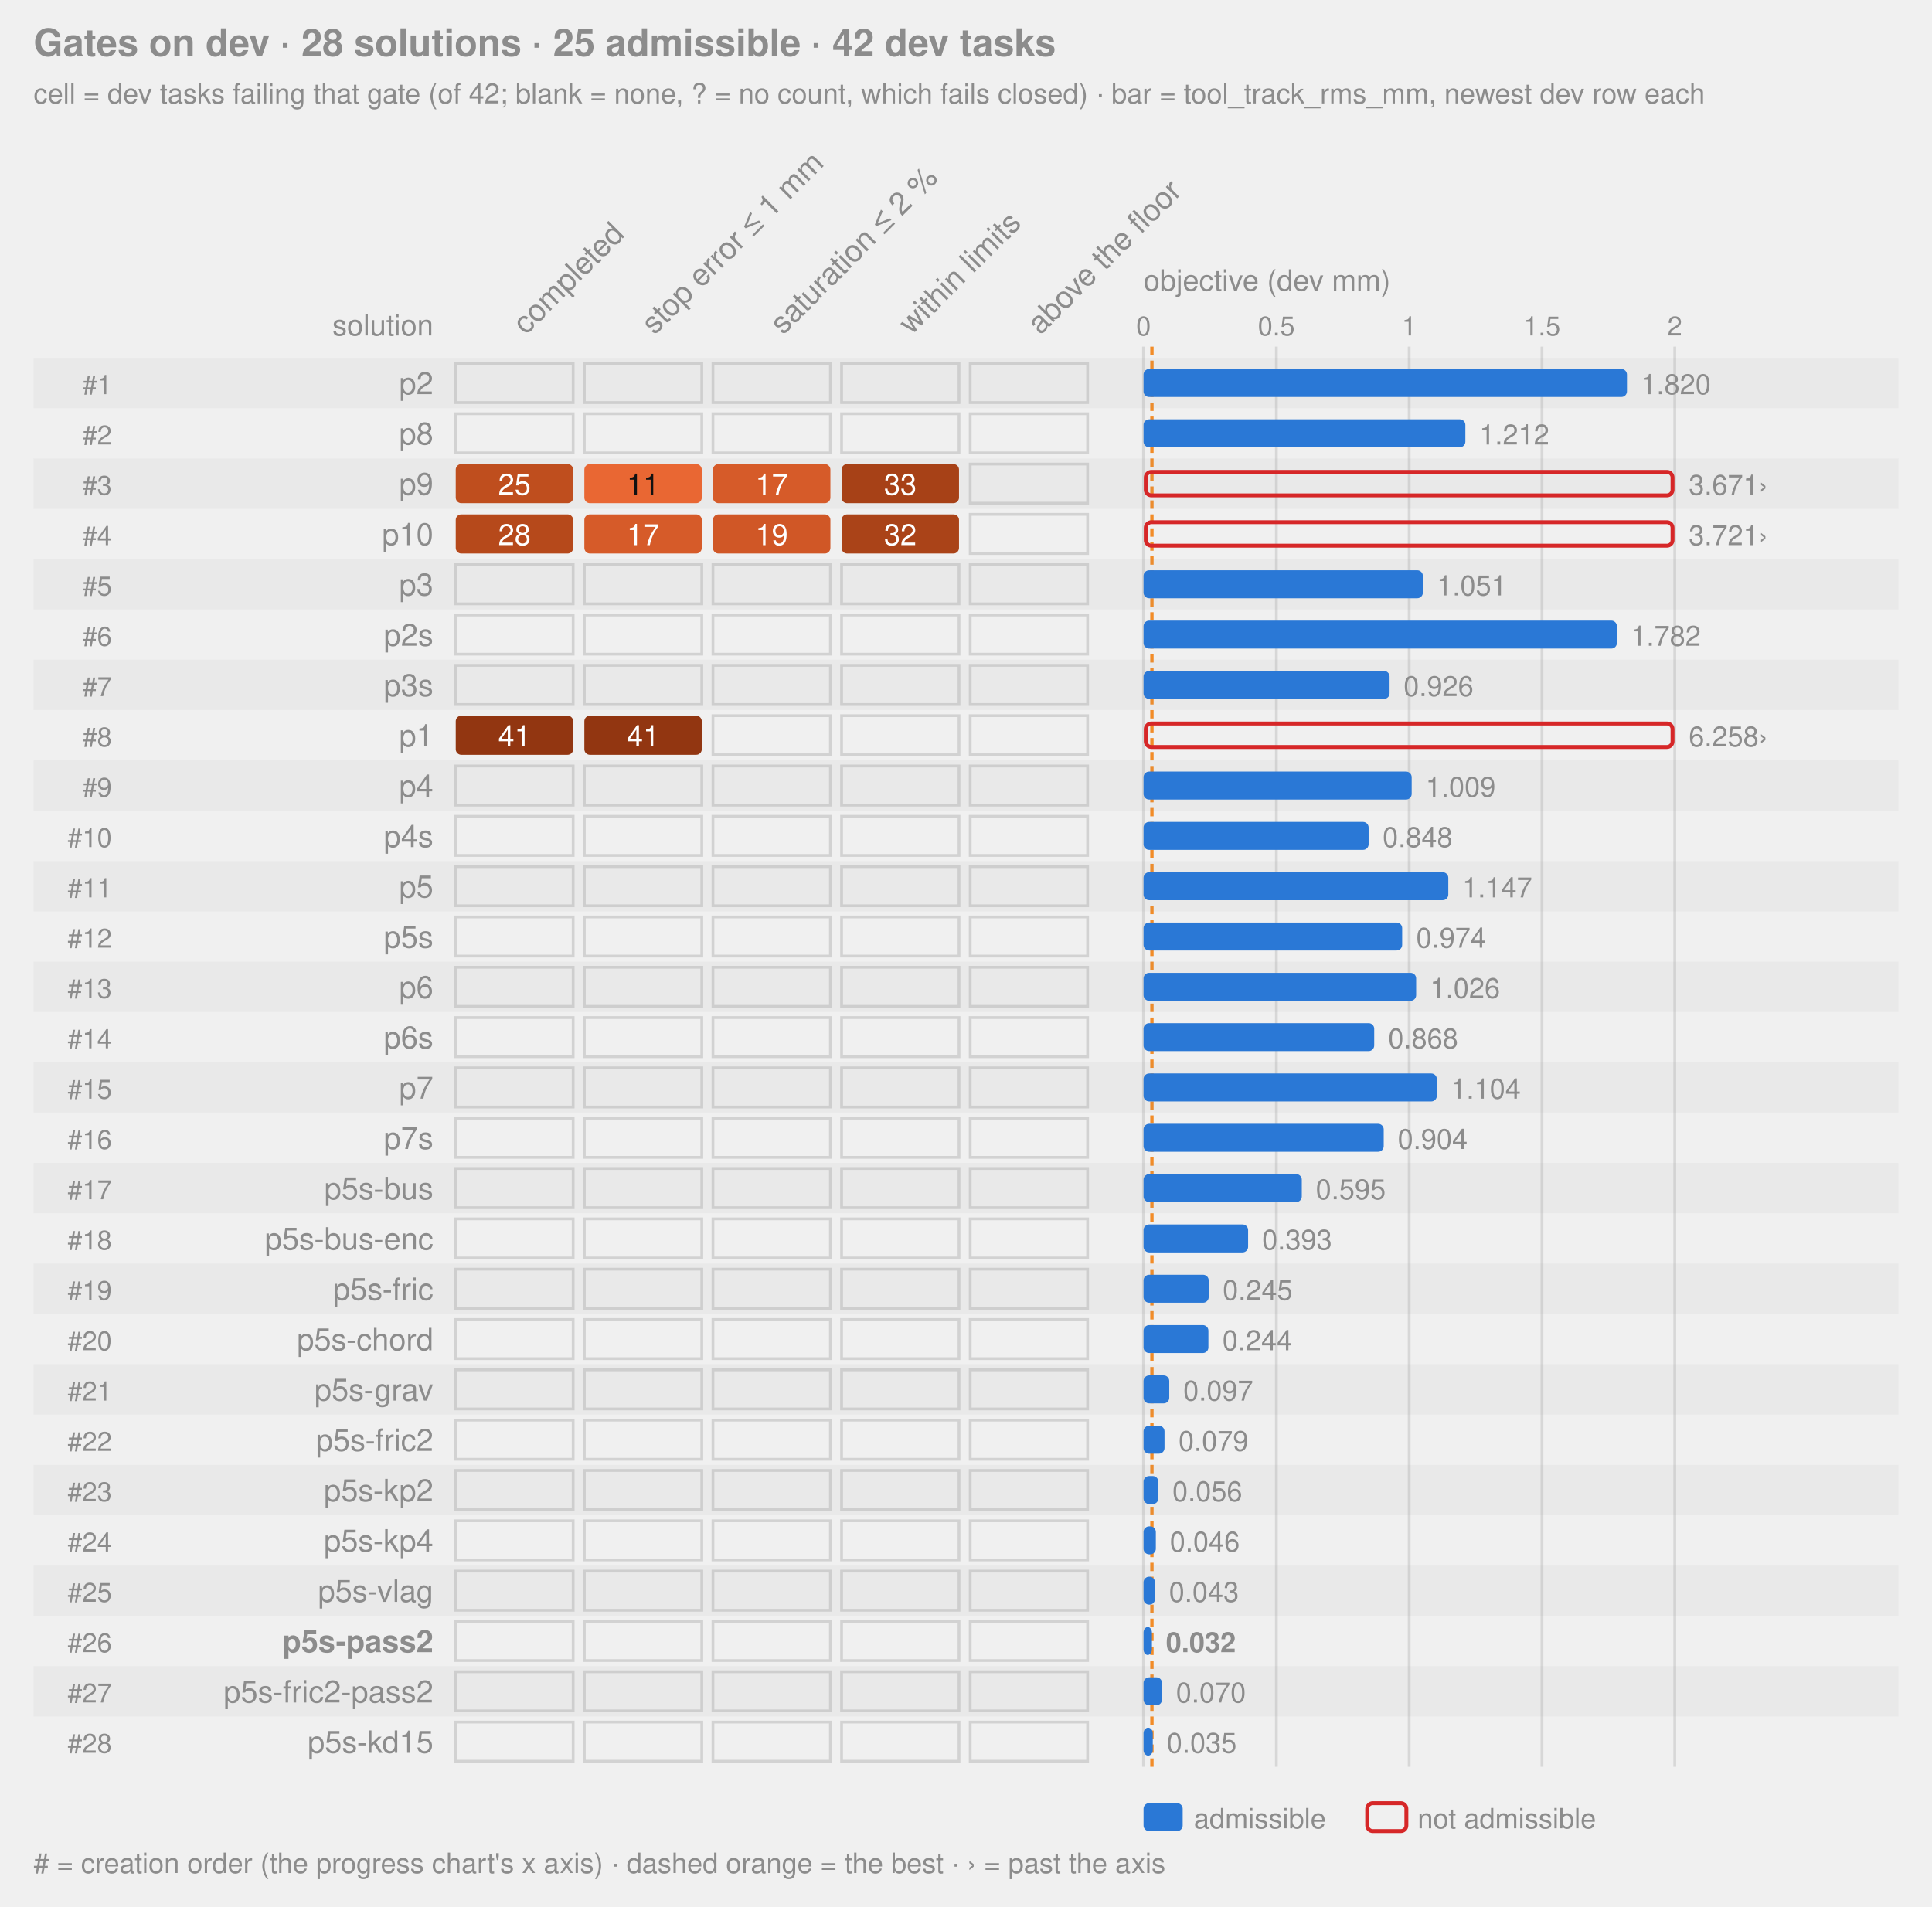
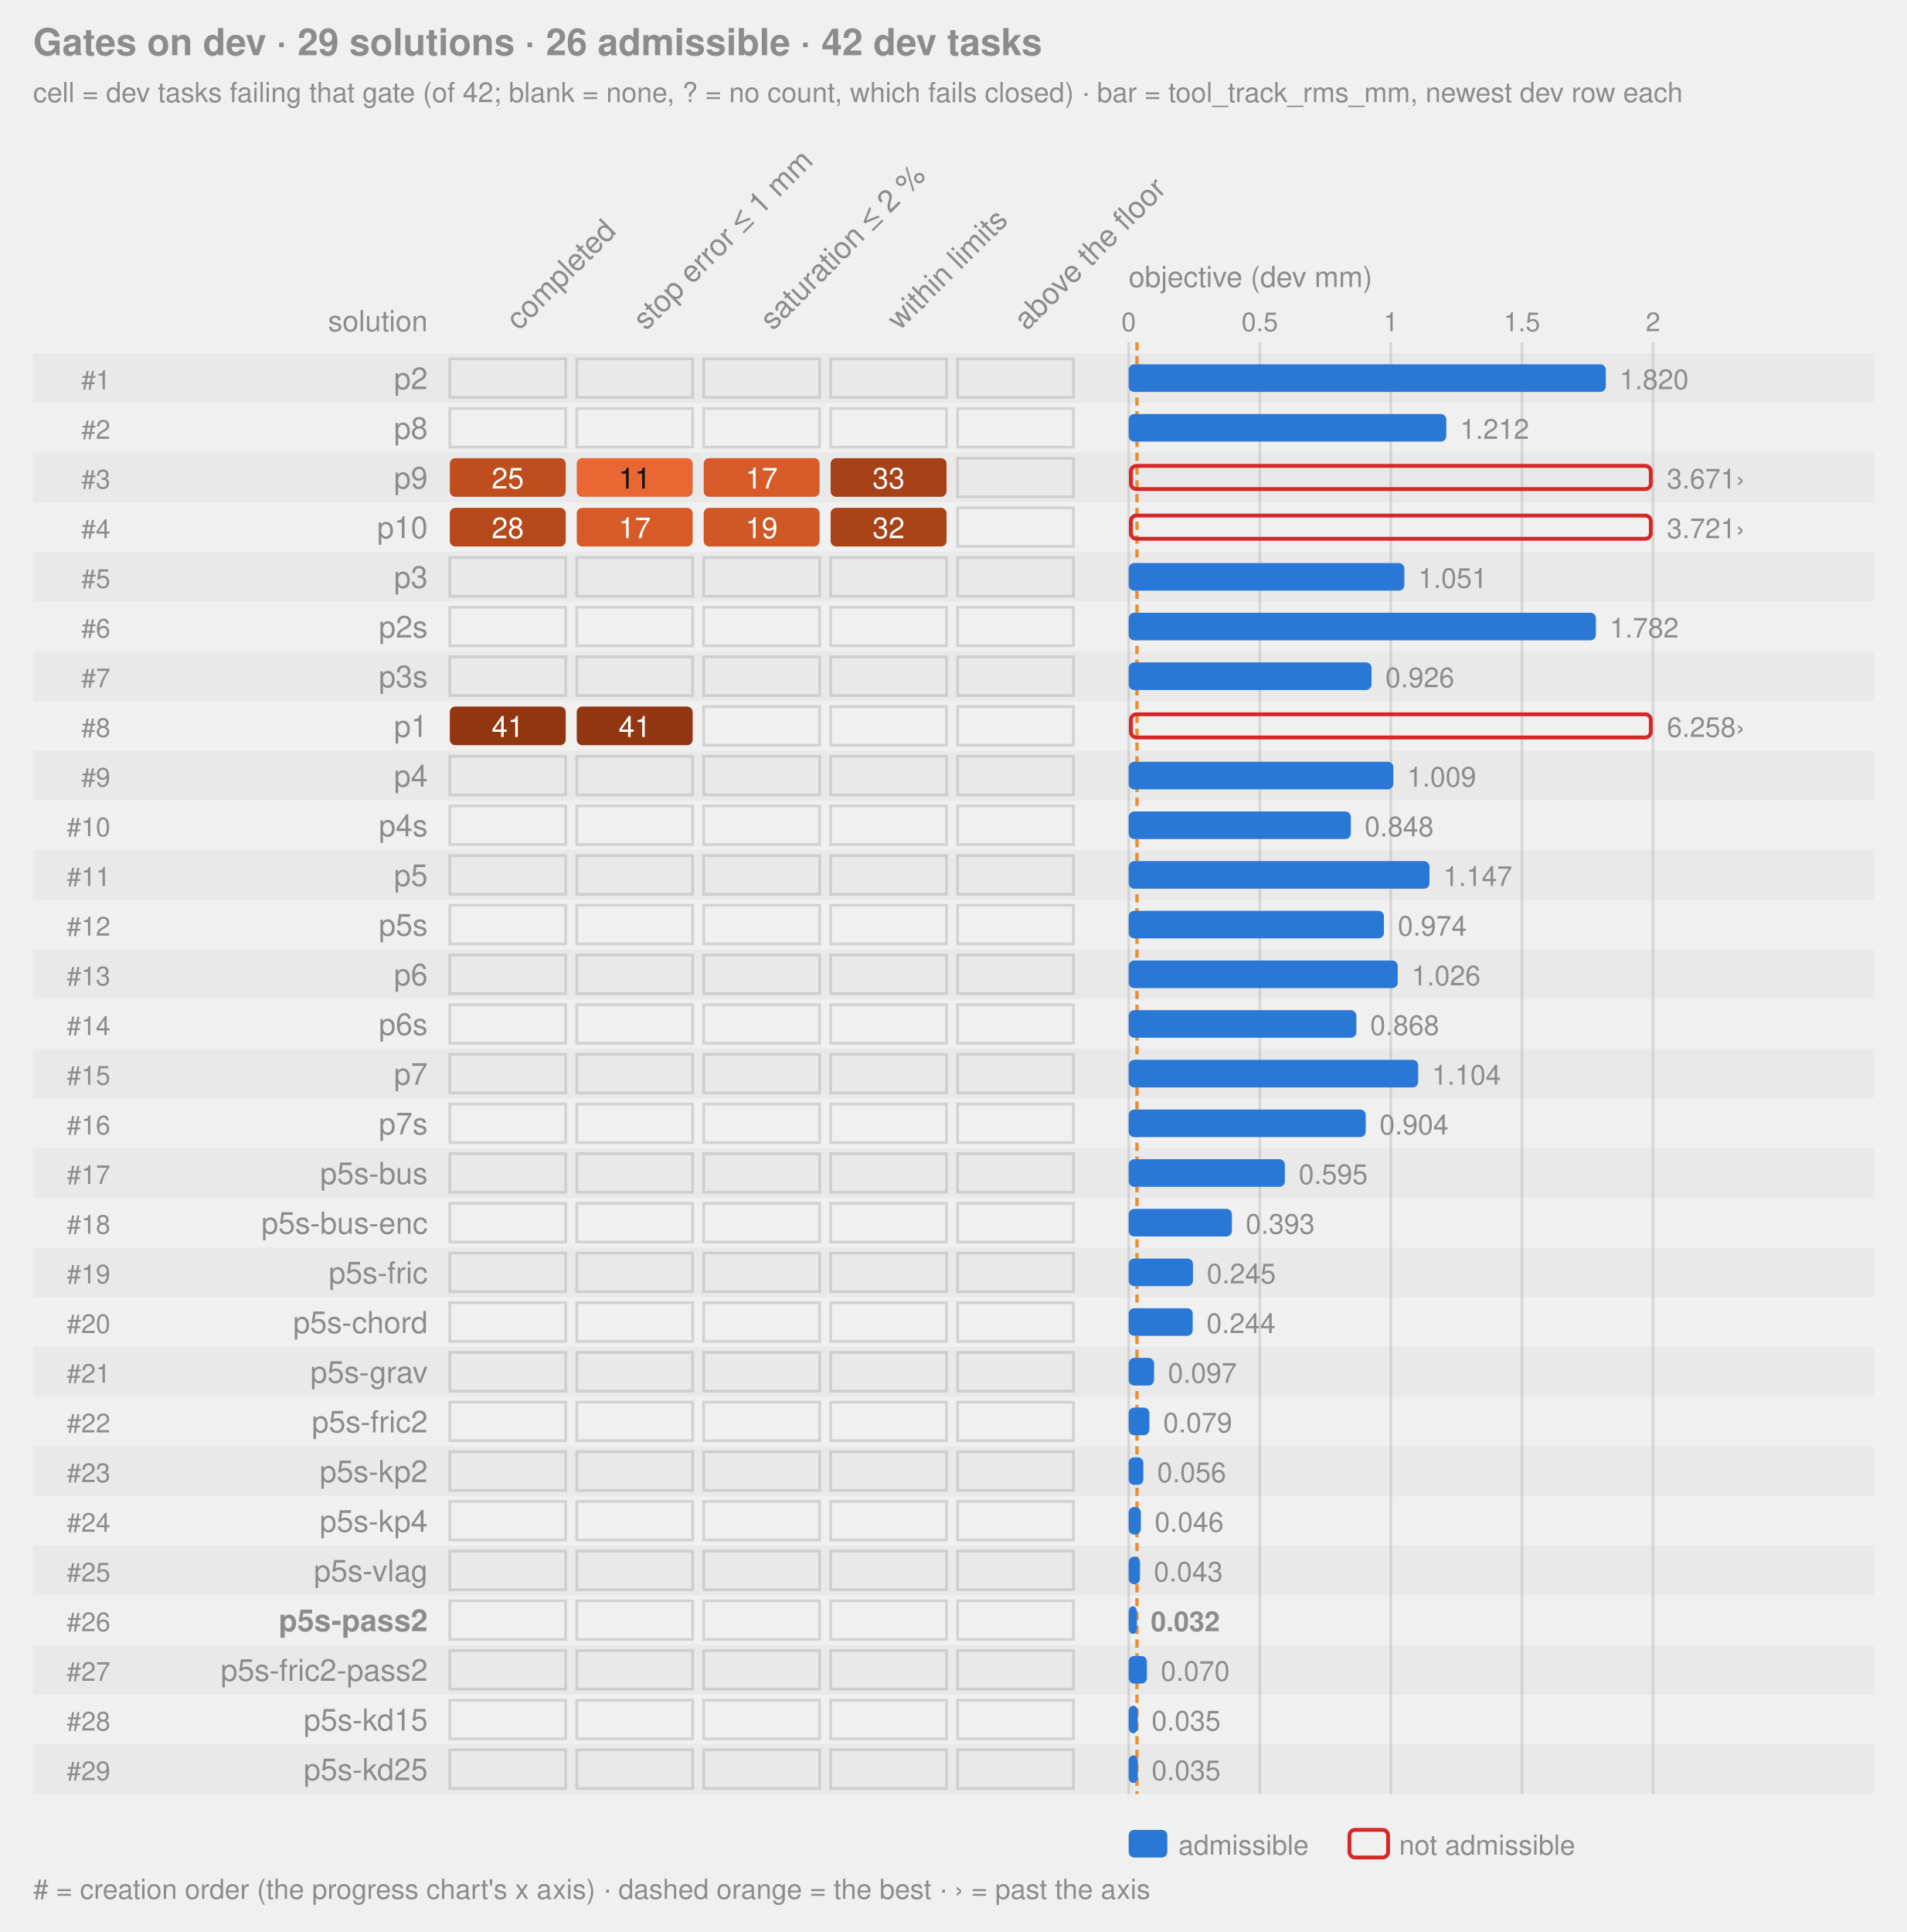
- <svg xmlns="http://www.w3.org/2000/svg" width="691" height="682" viewBox="0 0 691 682" font-family="system-ui, -apple-system, 'Segoe UI', Helvetica, Arial, sans-serif" font-size="11" fill="#8c8c8c" role="img" aria-label="Gates on dev · 28 solutions · 25 admissible · 42 dev tasks">
-   <text x="12.0" y="20.0" font-size="13.5" font-weight="600">Gates on dev · 28 solutions · 25 admissible · 42 dev tasks</text>
+ <svg xmlns="http://www.w3.org/2000/svg" width="691" height="700" viewBox="0 0 691 700" font-family="system-ui, -apple-system, 'Segoe UI', Helvetica, Arial, sans-serif" font-size="11" fill="#8c8c8c" role="img" aria-label="Gates on dev · 29 solutions · 26 admissible · 42 dev tasks">
+   <text x="12.0" y="20.0" font-size="13.5" font-weight="600">Gates on dev · 29 solutions · 26 admissible · 42 dev tasks</text>
  <text x="12.0" y="37.0" font-size="10">cell = dev tasks failing that gate (of 42; blank = none, ? = no count, which fails closed) · bar = tool_track_rms_mm, newest dev row each</text>
  <g transform="translate(188.0 120.0) rotate(-45)">
    <text x="0" y="0">completed</text>
  </g>
  <g transform="translate(234.0 120.0) rotate(-45)">
    <text x="0" y="0">stop error ≤ 1 mm</text>
  </g>
  <g transform="translate(280.0 120.0) rotate(-45)">
    <text x="0" y="0">saturation ≤ 2 %</text>
  </g>
  <g transform="translate(326.0 120.0) rotate(-45)">
    <text x="0" y="0">within limits</text>
  </g>
  <g transform="translate(372.0 120.0) rotate(-45)">
    <text x="0" y="0">above the floor</text>
  </g>
  <text x="155.0" y="120.0" font-size="10.5" text-anchor="end">solution</text>
  <text x="409.0" y="104.0" font-size="10.5">objective (dev mm)</text>
-   <line x1="409.0" x2="409.0" y1="124.0" y2="632.0" stroke="#8c8c8c" stroke-opacity="0.25" />
+   <line x1="409.0" x2="409.0" y1="124.0" y2="650.0" stroke="#8c8c8c" stroke-opacity="0.25" />
  <text x="409.0" y="120.0" font-size="9.5" text-anchor="middle">0</text>
-   <line x1="456.5" x2="456.5" y1="124.0" y2="632.0" stroke="#8c8c8c" stroke-opacity="0.25" />
+   <line x1="456.5" x2="456.5" y1="124.0" y2="650.0" stroke="#8c8c8c" stroke-opacity="0.25" />
  <text x="456.5" y="120.0" font-size="9.5" text-anchor="middle">0.5</text>
-   <line x1="504.0" x2="504.0" y1="124.0" y2="632.0" stroke="#8c8c8c" stroke-opacity="0.25" />
+   <line x1="504.0" x2="504.0" y1="124.0" y2="650.0" stroke="#8c8c8c" stroke-opacity="0.25" />
  <text x="504.0" y="120.0" font-size="9.5" text-anchor="middle">1</text>
-   <line x1="551.5" x2="551.5" y1="124.0" y2="632.0" stroke="#8c8c8c" stroke-opacity="0.25" />
+   <line x1="551.5" x2="551.5" y1="124.0" y2="650.0" stroke="#8c8c8c" stroke-opacity="0.25" />
  <text x="551.5" y="120.0" font-size="9.5" text-anchor="middle">1.5</text>
-   <line x1="599.0" x2="599.0" y1="124.0" y2="632.0" stroke="#8c8c8c" stroke-opacity="0.25" />
+   <line x1="599.0" x2="599.0" y1="124.0" y2="650.0" stroke="#8c8c8c" stroke-opacity="0.25" />
  <text x="599.0" y="120.0" font-size="9.5" text-anchor="middle">2</text>
-   <line x1="412.0" x2="412.0" y1="124.0" y2="632.0" stroke="#f28c28" stroke-width="1.2" stroke-dasharray="3 2" />
+   <line x1="412.0" x2="412.0" y1="124.0" y2="650.0" stroke="#f28c28" stroke-width="1.2" stroke-dasharray="3 2" />
  <rect x="12.0" y="128" width="667" height="18" fill="#8c8c8c" fill-opacity="0.07" />
  <text x="40.0" y="141.0" font-size="9.5" text-anchor="end">#1</text>
  <text x="155.0" y="141.0" text-anchor="end">p2</text>
  <rect x="409" y="132" width="172.9" height="10" rx="2" fill="#2a78d6" />
  <text x="586.9" y="141.0" font-size="10">1.820</text>
  <text x="40.0" y="159.0" font-size="9.5" text-anchor="end">#2</text>
  <text x="155.0" y="159.0" text-anchor="end">p8</text>
  <rect x="409" y="150" width="115.1" height="10" rx="2" fill="#2a78d6" />
  <text x="529.1" y="159.0" font-size="10">1.212</text>
  <rect x="12.0" y="164" width="667" height="18" fill="#8c8c8c" fill-opacity="0.07" />
  <text x="40.0" y="177.0" font-size="9.5" text-anchor="end">#3</text>
  <text x="155.0" y="177.0" text-anchor="end">p9</text>
  <g>
    <rect x="163" y="166" width="42" height="14" rx="2" fill="#bf4e1e" />
    <text x="184.0" y="177.0" fill="#ffffff" font-size="10.5" text-anchor="middle">25</text>
  </g>
  <g>
    <rect x="209" y="166" width="42" height="14" rx="2" fill="#e96733" />
    <text x="230.0" y="177.0" fill="#111111" font-size="10.5" text-anchor="middle">11</text>
  </g>
  <g>
    <rect x="255" y="166" width="42" height="14" rx="2" fill="#d65b29" />
    <text x="276.0" y="177.0" fill="#ffffff" font-size="10.5" text-anchor="middle">17</text>
  </g>
  <g>
    <rect x="301" y="166" width="42" height="14" rx="2" fill="#a74117" />
    <text x="322.0" y="177.0" fill="#ffffff" font-size="10.5" text-anchor="middle">33</text>
  </g>
  <rect x="409.8" y="168.8" width="188.4" height="8.4" rx="2" fill="none" stroke="#d62728" stroke-width="1.4" />
  <text x="604.0" y="177.0" font-size="10">3.671›</text>
  <text x="40.0" y="195.0" font-size="9.5" text-anchor="end">#4</text>
  <text x="155.0" y="195.0" text-anchor="end">p10</text>
  <g>
    <rect x="163" y="184" width="42" height="14" rx="2" fill="#b6491b" />
    <text x="184.0" y="195.0" fill="#ffffff" font-size="10.5" text-anchor="middle">28</text>
  </g>
  <g>
    <rect x="209" y="184" width="42" height="14" rx="2" fill="#d65b29" />
    <text x="230.0" y="195.0" fill="#ffffff" font-size="10.5" text-anchor="middle">17</text>
  </g>
  <g>
    <rect x="255" y="184" width="42" height="14" rx="2" fill="#d05726" />
    <text x="276.0" y="195.0" fill="#ffffff" font-size="10.5" text-anchor="middle">19</text>
  </g>
  <g>
    <rect x="301" y="184" width="42" height="14" rx="2" fill="#aa4318" />
    <text x="322.0" y="195.0" fill="#ffffff" font-size="10.5" text-anchor="middle">32</text>
  </g>
  <rect x="409.8" y="186.8" width="188.4" height="8.4" rx="2" fill="none" stroke="#d62728" stroke-width="1.4" />
  <text x="604.0" y="195.0" font-size="10">3.721›</text>
  <rect x="12.0" y="200" width="667" height="18" fill="#8c8c8c" fill-opacity="0.07" />
  <text x="40.0" y="213.0" font-size="9.5" text-anchor="end">#5</text>
  <text x="155.0" y="213.0" text-anchor="end">p3</text>
  <rect x="409" y="204" width="99.9" height="10" rx="2" fill="#2a78d6" />
  <text x="513.9" y="213.0" font-size="10">1.051</text>
  <text x="40.0" y="231.0" font-size="9.5" text-anchor="end">#6</text>
  <text x="155.0" y="231.0" text-anchor="end">p2s</text>
  <rect x="409" y="222" width="169.3" height="10" rx="2" fill="#2a78d6" />
  <text x="583.3" y="231.0" font-size="10">1.782</text>
  <rect x="12.0" y="236" width="667" height="18" fill="#8c8c8c" fill-opacity="0.07" />
  <text x="40.0" y="249.0" font-size="9.5" text-anchor="end">#7</text>
  <text x="155.0" y="249.0" text-anchor="end">p3s</text>
  <rect x="409" y="240" width="88.0" height="10" rx="2" fill="#2a78d6" />
  <text x="502.0" y="249.0" font-size="10">0.926</text>
  <text x="40.0" y="267.0" font-size="9.5" text-anchor="end">#8</text>
  <text x="155.0" y="267.0" text-anchor="end">p1</text>
  <g>
    <rect x="163" y="256" width="42" height="14" rx="2" fill="#923611" />
    <text x="184.0" y="267.0" fill="#ffffff" font-size="10.5" text-anchor="middle">41</text>
  </g>
  <g>
    <rect x="209" y="256" width="42" height="14" rx="2" fill="#923611" />
    <text x="230.0" y="267.0" fill="#ffffff" font-size="10.5" text-anchor="middle">41</text>
  </g>
  <rect x="409.8" y="258.8" width="188.4" height="8.4" rx="2" fill="none" stroke="#d62728" stroke-width="1.4" />
  <text x="604.0" y="267.0" font-size="10">6.258›</text>
  <rect x="12.0" y="272" width="667" height="18" fill="#8c8c8c" fill-opacity="0.07" />
  <text x="40.0" y="285.0" font-size="9.5" text-anchor="end">#9</text>
  <text x="155.0" y="285.0" text-anchor="end">p4</text>
  <rect x="409" y="276" width="95.9" height="10" rx="2" fill="#2a78d6" />
  <text x="509.9" y="285.0" font-size="10">1.009</text>
  <text x="40.0" y="303.0" font-size="9.5" text-anchor="end">#10</text>
  <text x="155.0" y="303.0" text-anchor="end">p4s</text>
  <rect x="409" y="294" width="80.5" height="10" rx="2" fill="#2a78d6" />
  <text x="494.5" y="303.0" font-size="10">0.848</text>
  <rect x="12.0" y="308" width="667" height="18" fill="#8c8c8c" fill-opacity="0.07" />
  <text x="40.0" y="321.0" font-size="9.5" text-anchor="end">#11</text>
  <text x="155.0" y="321.0" text-anchor="end">p5</text>
  <rect x="409" y="312" width="109.0" height="10" rx="2" fill="#2a78d6" />
  <text x="523.0" y="321.0" font-size="10">1.147</text>
  <text x="40.0" y="339.0" font-size="9.5" text-anchor="end">#12</text>
  <text x="155.0" y="339.0" text-anchor="end">p5s</text>
  <rect x="409" y="330" width="92.5" height="10" rx="2" fill="#2a78d6" />
  <text x="506.5" y="339.0" font-size="10">0.974</text>
  <rect x="12.0" y="344" width="667" height="18" fill="#8c8c8c" fill-opacity="0.07" />
  <text x="40.0" y="357.0" font-size="9.5" text-anchor="end">#13</text>
  <text x="155.0" y="357.0" text-anchor="end">p6</text>
  <rect x="409" y="348" width="97.5" height="10" rx="2" fill="#2a78d6" />
  <text x="511.5" y="357.0" font-size="10">1.026</text>
  <text x="40.0" y="375.0" font-size="9.5" text-anchor="end">#14</text>
  <text x="155.0" y="375.0" text-anchor="end">p6s</text>
  <rect x="409" y="366" width="82.5" height="10" rx="2" fill="#2a78d6" />
  <text x="496.5" y="375.0" font-size="10">0.868</text>
  <rect x="12.0" y="380" width="667" height="18" fill="#8c8c8c" fill-opacity="0.07" />
  <text x="40.0" y="393.0" font-size="9.5" text-anchor="end">#15</text>
  <text x="155.0" y="393.0" text-anchor="end">p7</text>
  <rect x="409" y="384" width="104.9" height="10" rx="2" fill="#2a78d6" />
  <text x="518.9" y="393.0" font-size="10">1.104</text>
  <text x="40.0" y="411.0" font-size="9.5" text-anchor="end">#16</text>
  <text x="155.0" y="411.0" text-anchor="end">p7s</text>
  <rect x="409" y="402" width="85.9" height="10" rx="2" fill="#2a78d6" />
  <text x="499.9" y="411.0" font-size="10">0.904</text>
  <rect x="12.0" y="416" width="667" height="18" fill="#8c8c8c" fill-opacity="0.07" />
  <text x="40.0" y="429.0" font-size="9.5" text-anchor="end">#17</text>
  <text x="155.0" y="429.0" text-anchor="end">p5s-bus</text>
  <rect x="409" y="420" width="56.6" height="10" rx="2" fill="#2a78d6" />
  <text x="470.6" y="429.0" font-size="10">0.595</text>
  <text x="40.0" y="447.0" font-size="9.5" text-anchor="end">#18</text>
  <text x="155.0" y="447.0" text-anchor="end">p5s-bus-enc</text>
  <rect x="409" y="438" width="37.4" height="10" rx="2" fill="#2a78d6" />
  <text x="451.4" y="447.0" font-size="10">0.393</text>
  <rect x="12.0" y="452" width="667" height="18" fill="#8c8c8c" fill-opacity="0.07" />
  <text x="40.0" y="465.0" font-size="9.5" text-anchor="end">#19</text>
  <text x="155.0" y="465.0" text-anchor="end">p5s-fric</text>
  <rect x="409" y="456" width="23.3" height="10" rx="2" fill="#2a78d6" />
  <text x="437.3" y="465.0" font-size="10">0.245</text>
  <text x="40.0" y="483.0" font-size="9.5" text-anchor="end">#20</text>
  <text x="155.0" y="483.0" text-anchor="end">p5s-chord</text>
  <rect x="409" y="474" width="23.2" height="10" rx="2" fill="#2a78d6" />
  <text x="437.2" y="483.0" font-size="10">0.244</text>
  <rect x="12.0" y="488" width="667" height="18" fill="#8c8c8c" fill-opacity="0.07" />
  <text x="40.0" y="501.0" font-size="9.5" text-anchor="end">#21</text>
  <text x="155.0" y="501.0" text-anchor="end">p5s-grav</text>
  <rect x="409" y="492" width="9.2" height="10" rx="2" fill="#2a78d6" />
  <text x="423.2" y="501.0" font-size="10">0.097</text>
  <text x="40.0" y="519.0" font-size="9.5" text-anchor="end">#22</text>
  <text x="155.0" y="519.0" text-anchor="end">p5s-fric2</text>
  <rect x="409" y="510" width="7.5" height="10" rx="2" fill="#2a78d6" />
  <text x="421.5" y="519.0" font-size="10">0.079</text>
  <rect x="12.0" y="524" width="667" height="18" fill="#8c8c8c" fill-opacity="0.07" />
  <text x="40.0" y="537.0" font-size="9.5" text-anchor="end">#23</text>
  <text x="155.0" y="537.0" text-anchor="end">p5s-kp2</text>
  <rect x="409" y="528" width="5.3" height="10" rx="2" fill="#2a78d6" />
  <text x="419.3" y="537.0" font-size="10">0.056</text>
  <text x="40.0" y="555.0" font-size="9.5" text-anchor="end">#24</text>
  <text x="155.0" y="555.0" text-anchor="end">p5s-kp4</text>
  <rect x="409" y="546" width="4.4" height="10" rx="2" fill="#2a78d6" />
  <text x="418.4" y="555.0" font-size="10">0.046</text>
  <rect x="12.0" y="560" width="667" height="18" fill="#8c8c8c" fill-opacity="0.07" />
  <text x="40.0" y="573.0" font-size="9.5" text-anchor="end">#25</text>
  <text x="155.0" y="573.0" text-anchor="end">p5s-vlag</text>
  <rect x="409" y="564" width="4.1" height="10" rx="2" fill="#2a78d6" />
  <text x="418.1" y="573.0" font-size="10">0.043</text>
  <text x="40.0" y="591.0" font-size="9.5" text-anchor="end">#26</text>
  <text x="155.0" y="591.0" text-anchor="end" font-weight="600">p5s-pass2</text>
  <rect x="409" y="582" width="3.0" height="10" rx="2" fill="#2a78d6" />
  <text x="417.0" y="591.0" font-size="10" font-weight="600">0.032</text>
  <rect x="12.0" y="596" width="667" height="18" fill="#8c8c8c" fill-opacity="0.07" />
  <text x="40.0" y="609.0" font-size="9.5" text-anchor="end">#27</text>
  <text x="155.0" y="609.0" text-anchor="end">p5s-fric2-pass2</text>
  <rect x="409" y="600" width="6.6" height="10" rx="2" fill="#2a78d6" />
  <text x="420.6" y="609.0" font-size="10">0.070</text>
  <text x="40.0" y="627.0" font-size="9.5" text-anchor="end">#28</text>
  <text x="155.0" y="627.0" text-anchor="end">p5s-kd15</text>
  <rect x="409" y="618" width="3.3" height="10" rx="2" fill="#2a78d6" />
  <text x="417.3" y="627.0" font-size="10">0.035</text>
-   <path d="M163 130h42v14h-42zM209 130h42v14h-42zM255 130h42v14h-42zM301 130h42v14h-42zM347 130h42v14h-42zM163 148h42v14h-42zM209 148h42v14h-42zM255 148h42v14h-42zM301 148h42v14h-42zM347 148h42v14h-42zM347 166h42v14h-42zM347 184h42v14h-42zM163 202h42v14h-42zM209 202h42v14h-42zM255 202h42v14h-42zM301 202h42v14h-42zM347 202h42v14h-42zM163 220h42v14h-42zM209 220h42v14h-42zM255 220h42v14h-42zM301 220h42v14h-42zM347 220h42v14h-42zM163 238h42v14h-42zM209 238h42v14h-42zM255 238h42v14h-42zM301 238h42v14h-42zM347 238h42v14h-42zM255 256h42v14h-42zM301 256h42v14h-42zM347 256h42v14h-42zM163 274h42v14h-42zM209 274h42v14h-42zM255 274h42v14h-42zM301 274h42v14h-42zM347 274h42v14h-42zM163 292h42v14h-42zM209 292h42v14h-42zM255 292h42v14h-42zM301 292h42v14h-42zM347 292h42v14h-42zM163 310h42v14h-42zM209 310h42v14h-42zM255 310h42v14h-42zM301 310h42v14h-42zM347 310h42v14h-42zM163 328h42v14h-42zM209 328h42v14h-42zM255 328h42v14h-42zM301 328h42v14h-42zM347 328h42v14h-42zM163 346h42v14h-42zM209 346h42v14h-42zM255 346h42v14h-42zM301 346h42v14h-42zM347 346h42v14h-42zM163 364h42v14h-42zM209 364h42v14h-42zM255 364h42v14h-42zM301 364h42v14h-42zM347 364h42v14h-42zM163 382h42v14h-42zM209 382h42v14h-42zM255 382h42v14h-42zM301 382h42v14h-42zM347 382h42v14h-42zM163 400h42v14h-42zM209 400h42v14h-42zM255 400h42v14h-42zM301 400h42v14h-42zM347 400h42v14h-42zM163 418h42v14h-42zM209 418h42v14h-42zM255 418h42v14h-42zM301 418h42v14h-42zM347 418h42v14h-42zM163 436h42v14h-42zM209 436h42v14h-42zM255 436h42v14h-42zM301 436h42v14h-42zM347 436h42v14h-42zM163 454h42v14h-42zM209 454h42v14h-42zM255 454h42v14h-42zM301 454h42v14h-42zM347 454h42v14h-42zM163 472h42v14h-42zM209 472h42v14h-42zM255 472h42v14h-42zM301 472h42v14h-42zM347 472h42v14h-42zM163 490h42v14h-42zM209 490h42v14h-42zM255 490h42v14h-42zM301 490h42v14h-42zM347 490h42v14h-42zM163 508h42v14h-42zM209 508h42v14h-42zM255 508h42v14h-42zM301 508h42v14h-42zM347 508h42v14h-42zM163 526h42v14h-42zM209 526h42v14h-42zM255 526h42v14h-42zM301 526h42v14h-42zM347 526h42v14h-42zM163 544h42v14h-42zM209 544h42v14h-42zM255 544h42v14h-42zM301 544h42v14h-42zM347 544h42v14h-42zM163 562h42v14h-42zM209 562h42v14h-42zM255 562h42v14h-42zM301 562h42v14h-42zM347 562h42v14h-42zM163 580h42v14h-42zM209 580h42v14h-42zM255 580h42v14h-42zM301 580h42v14h-42zM347 580h42v14h-42zM163 598h42v14h-42zM209 598h42v14h-42zM255 598h42v14h-42zM301 598h42v14h-42zM347 598h42v14h-42zM163 616h42v14h-42zM209 616h42v14h-42zM255 616h42v14h-42zM301 616h42v14h-42zM347 616h42v14h-42z" fill="none" stroke="#8c8c8c" stroke-opacity="0.3" />
-   <rect x="409" y="645.0" width="14" height="10" rx="2" fill="#2a78d6" />
-   <text x="427.0" y="654.0" font-size="10">admissible</text>
-   <rect x="489" y="645.0" width="14" height="10" rx="2" fill="none" stroke="#d62728" stroke-width="1.4" />
-   <text x="507.0" y="654.0" font-size="10">not admissible</text>
-   <text x="12.0" y="670.0" font-size="10"># = creation order (the progress chart's x axis) · dashed orange = the best · › = past the axis</text>
+   <rect x="12.0" y="632" width="667" height="18" fill="#8c8c8c" fill-opacity="0.07" />
+   <text x="40.0" y="645.0" font-size="9.5" text-anchor="end">#29</text>
+   <text x="155.0" y="645.0" text-anchor="end">p5s-kd25</text>
+   <rect x="409" y="636" width="3.3" height="10" rx="2" fill="#2a78d6" />
+   <text x="417.3" y="645.0" font-size="10">0.035</text>
+   <path d="M163 130h42v14h-42zM209 130h42v14h-42zM255 130h42v14h-42zM301 130h42v14h-42zM347 130h42v14h-42zM163 148h42v14h-42zM209 148h42v14h-42zM255 148h42v14h-42zM301 148h42v14h-42zM347 148h42v14h-42zM347 166h42v14h-42zM347 184h42v14h-42zM163 202h42v14h-42zM209 202h42v14h-42zM255 202h42v14h-42zM301 202h42v14h-42zM347 202h42v14h-42zM163 220h42v14h-42zM209 220h42v14h-42zM255 220h42v14h-42zM301 220h42v14h-42zM347 220h42v14h-42zM163 238h42v14h-42zM209 238h42v14h-42zM255 238h42v14h-42zM301 238h42v14h-42zM347 238h42v14h-42zM255 256h42v14h-42zM301 256h42v14h-42zM347 256h42v14h-42zM163 274h42v14h-42zM209 274h42v14h-42zM255 274h42v14h-42zM301 274h42v14h-42zM347 274h42v14h-42zM163 292h42v14h-42zM209 292h42v14h-42zM255 292h42v14h-42zM301 292h42v14h-42zM347 292h42v14h-42zM163 310h42v14h-42zM209 310h42v14h-42zM255 310h42v14h-42zM301 310h42v14h-42zM347 310h42v14h-42zM163 328h42v14h-42zM209 328h42v14h-42zM255 328h42v14h-42zM301 328h42v14h-42zM347 328h42v14h-42zM163 346h42v14h-42zM209 346h42v14h-42zM255 346h42v14h-42zM301 346h42v14h-42zM347 346h42v14h-42zM163 364h42v14h-42zM209 364h42v14h-42zM255 364h42v14h-42zM301 364h42v14h-42zM347 364h42v14h-42zM163 382h42v14h-42zM209 382h42v14h-42zM255 382h42v14h-42zM301 382h42v14h-42zM347 382h42v14h-42zM163 400h42v14h-42zM209 400h42v14h-42zM255 400h42v14h-42zM301 400h42v14h-42zM347 400h42v14h-42zM163 418h42v14h-42zM209 418h42v14h-42zM255 418h42v14h-42zM301 418h42v14h-42zM347 418h42v14h-42zM163 436h42v14h-42zM209 436h42v14h-42zM255 436h42v14h-42zM301 436h42v14h-42zM347 436h42v14h-42zM163 454h42v14h-42zM209 454h42v14h-42zM255 454h42v14h-42zM301 454h42v14h-42zM347 454h42v14h-42zM163 472h42v14h-42zM209 472h42v14h-42zM255 472h42v14h-42zM301 472h42v14h-42zM347 472h42v14h-42zM163 490h42v14h-42zM209 490h42v14h-42zM255 490h42v14h-42zM301 490h42v14h-42zM347 490h42v14h-42zM163 508h42v14h-42zM209 508h42v14h-42zM255 508h42v14h-42zM301 508h42v14h-42zM347 508h42v14h-42zM163 526h42v14h-42zM209 526h42v14h-42zM255 526h42v14h-42zM301 526h42v14h-42zM347 526h42v14h-42zM163 544h42v14h-42zM209 544h42v14h-42zM255 544h42v14h-42zM301 544h42v14h-42zM347 544h42v14h-42zM163 562h42v14h-42zM209 562h42v14h-42zM255 562h42v14h-42zM301 562h42v14h-42zM347 562h42v14h-42zM163 580h42v14h-42zM209 580h42v14h-42zM255 580h42v14h-42zM301 580h42v14h-42zM347 580h42v14h-42zM163 598h42v14h-42zM209 598h42v14h-42zM255 598h42v14h-42zM301 598h42v14h-42zM347 598h42v14h-42zM163 616h42v14h-42zM209 616h42v14h-42zM255 616h42v14h-42zM301 616h42v14h-42zM347 616h42v14h-42zM163 634h42v14h-42zM209 634h42v14h-42zM255 634h42v14h-42zM301 634h42v14h-42zM347 634h42v14h-42z" fill="none" stroke="#8c8c8c" stroke-opacity="0.3" />
+   <rect x="409" y="663.0" width="14" height="10" rx="2" fill="#2a78d6" />
+   <text x="427.0" y="672.0" font-size="10">admissible</text>
+   <rect x="489" y="663.0" width="14" height="10" rx="2" fill="none" stroke="#d62728" stroke-width="1.4" />
+   <text x="507.0" y="672.0" font-size="10">not admissible</text>
+   <text x="12.0" y="688.0" font-size="10"># = creation order (the progress chart's x axis) · dashed orange = the best · › = past the axis</text>
</svg>
